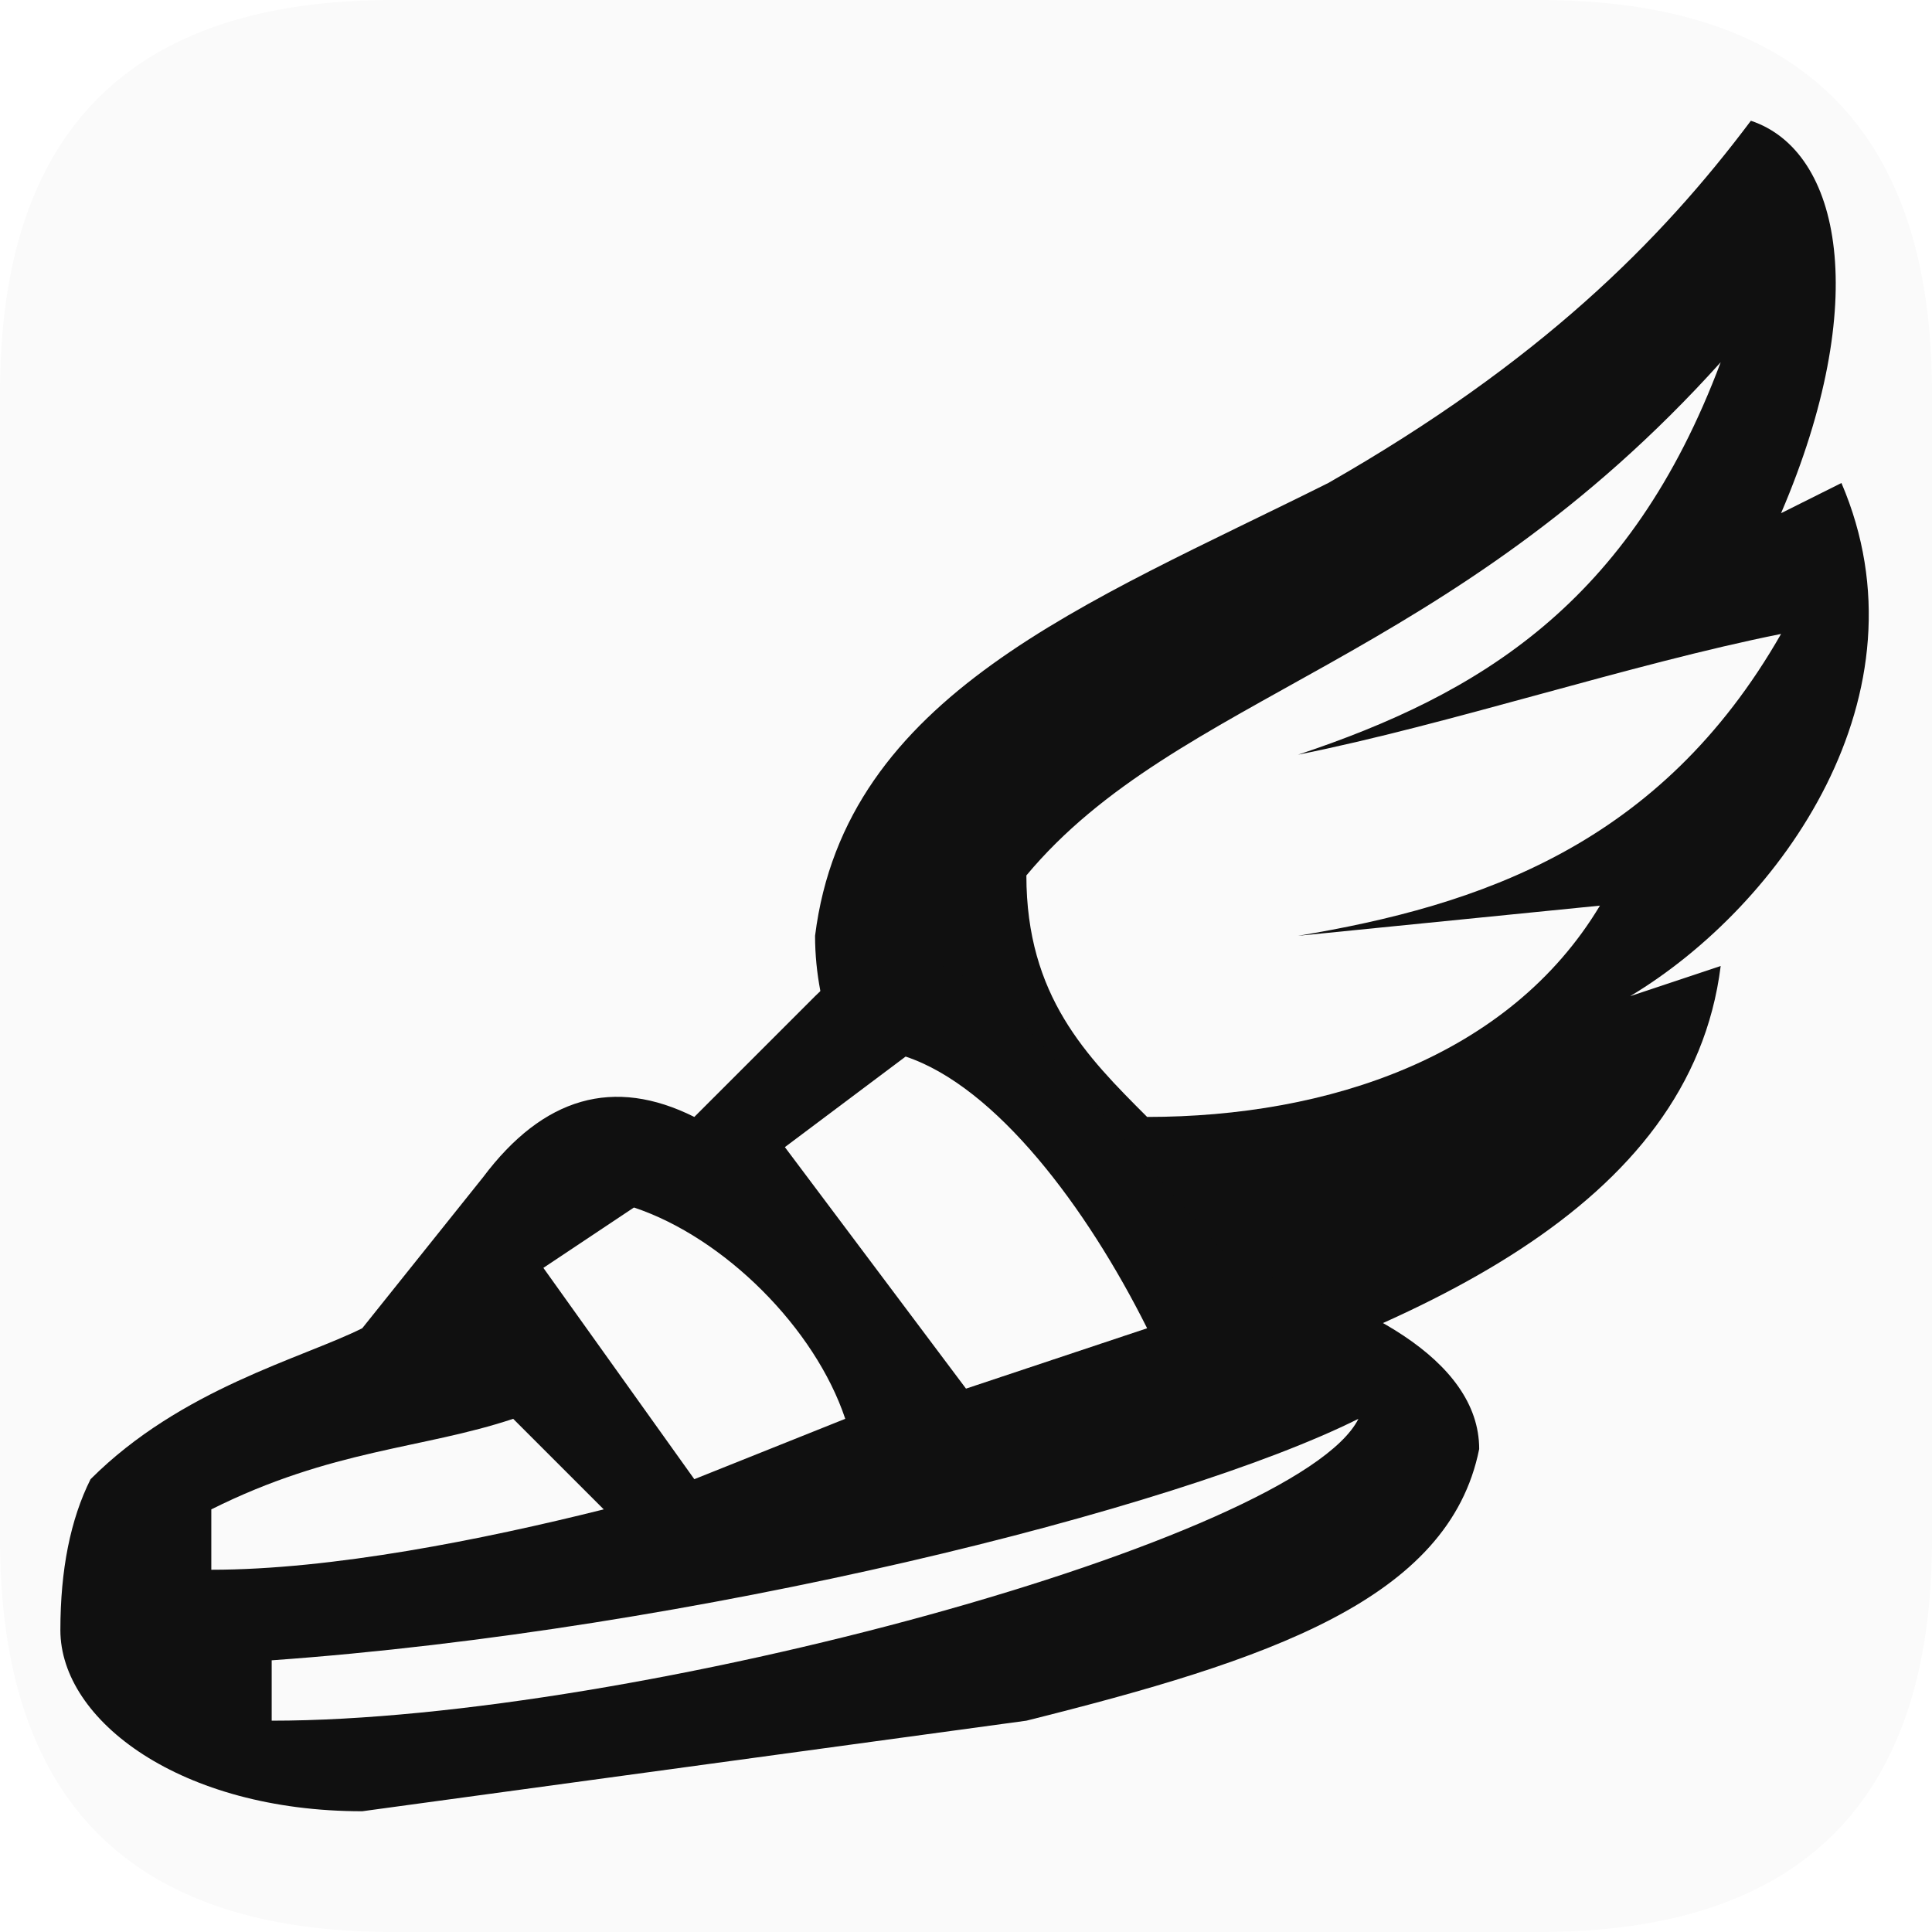
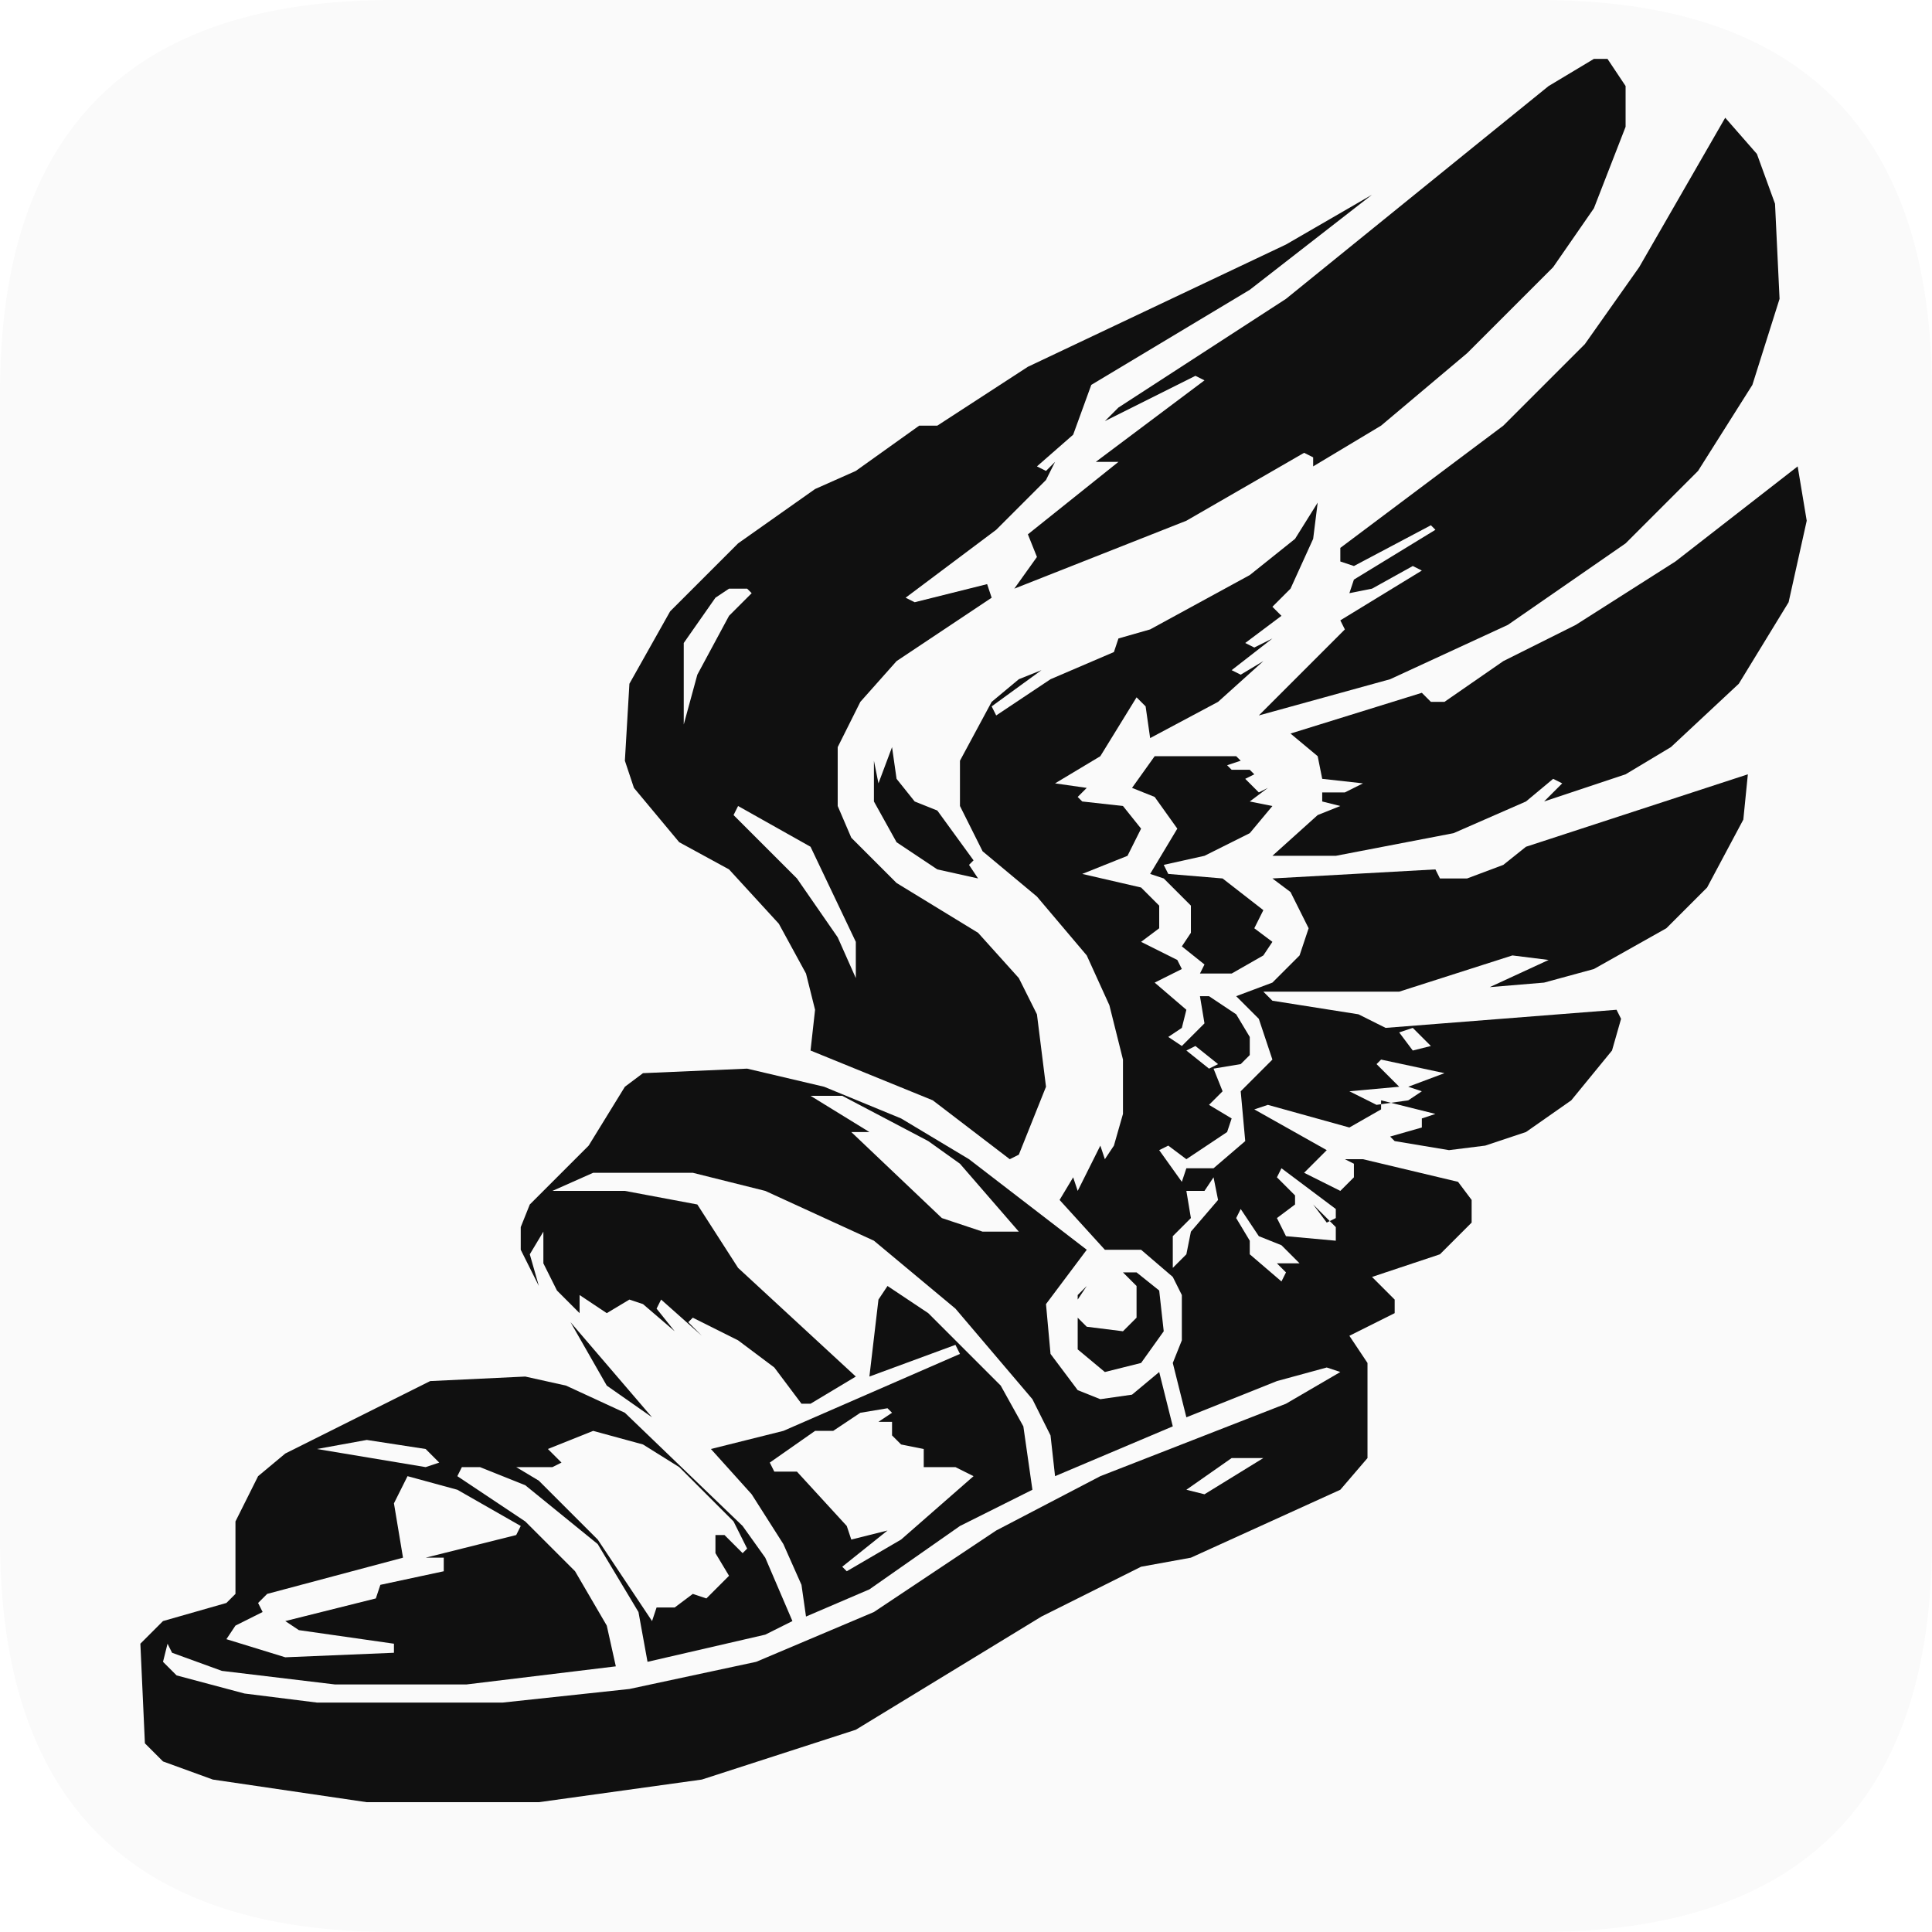
<svg xmlns="http://www.w3.org/2000/svg" viewBox="0 0 64 64" role="img" aria-label="Talaria winged sandal">
  <path fill="#fafafa" d="M 13,0 H 51 Q 64,0 64,13 V 51 Q 64,64 51,64 H 13 Q 0,64 0,51 V 13 Q 0,0 13,0 Z" />
-   <path fill="#101010" d="M 33,43 C 31,40 27,36 27,31 C 28,23 36,20 44,16 C 51,12 55,8 58,4 C 61,5 62,10 59,17 L 61,16 C 64,23 59,30 54,33 L 57,32 C 56,40 47,44 37,47 Z" />
-   <path fill="#fafafa" d="M 34,29 C 39,23 48,22 57,12 C 54,20 49,23 43,25 C 48,24 54,22 59,21 C 55,28 49,30 43,31 L 53,30 C 50,35 44,37 38,37 C 36,35 34,33 34,29 Z" />
-   <path fill="#101010" d="M 3,49 C 6,46 10,45 12,44 L 16,39 Q 19,35 23,37 L 27,33 Q 30,30 34,34 L 41,42 C 45,43 49,45 49,48 C 48,53 42,55 34,57 L 12,60 C 6,60 2,57 2,54 Q 2,51 3,49 Z" />
-   <path fill="#fafafa" d="M 7,50 C 11,48 14,48 17,47 L 20,50 C 16,51 11,52 7,52 Z M 18,42 L 21,40 C 24,41 27,44 28,47 L 23,49 Z M 26,38 L 30,35 C 33,36 36,40 38,44 L 32,46 Z M 9,55 C 23,54 39,50 45,47 C 43,51 21,57 9,57 Z" />
+   <path fill="#101010" fill-rule="evenodd" d="     M 18.90,43.80 20.10,45.90 21.60,46.95 Z     M 29.40,42.60 29.10,43.05 28.80,45.60 31.65,44.55 31.80,44.85 25.95,47.40 23.55,48.00 24.90,49.50 25.95,51.15 26.55,52.50 26.70,53.55 28.80,52.65 31.80,50.55 34.20,49.35 33.90,47.25 33.15,45.90 30.75,43.50 Z     M 29.40,46.65 29.55,46.80 29.10,47.10 29.55,47.10 29.55,47.55 29.85,47.85 30.60,48.00 30.60,48.60 31.65,48.60 32.25,48.90 29.85,51.00 28.05,52.05 27.90,51.90 29.40,50.70 28.20,51.00 28.05,50.55 26.40,48.75 25.65,48.75 25.50,48.45 27.00,47.40 27.60,47.40 28.50,46.80 Z     M 37.65,42.15 37.20,42.15 37.65,42.60 37.65,43.65 37.20,44.10 36.00,43.95 35.70,43.65 35.70,43.05 36.00,42.60 35.70,42.90 35.70,44.70 36.60,45.45 37.80,45.15 38.55,44.10 38.40,42.75 Z     M 17.25,40.65 17.25,41.40 17.85,42.60 17.55,41.55 18.00,40.80 18.00,41.85 18.45,42.75 20.10,44.40 19.20,43.50 19.20,42.90 20.10,43.50 20.85,43.05 21.30,43.20 22.35,44.10 21.75,43.35 21.90,43.05 23.25,44.25 22.80,43.80 22.95,43.65 24.45,44.40 25.65,45.30 26.55,46.50 26.85,46.50 28.35,45.60 24.45,42.00 23.10,39.90 20.70,39.45 18.30,39.45 19.65,38.85 22.95,38.85 25.35,39.45 28.95,41.10 31.65,43.35 34.20,46.35 34.80,47.55 34.95,48.90 38.85,47.25 38.40,45.45 37.50,46.20 36.45,46.35 35.70,46.05 34.80,44.85 34.65,43.20 36.00,41.40 32.10,38.40 29.85,37.05 27.30,36.00 24.75,35.40 21.30,35.55 20.70,36.00 19.50,37.95 17.55,39.90 Z     M 26.85,36.30 27.90,36.30 30.75,37.80 31.80,38.55 33.75,40.80 32.55,40.80 31.20,40.35 28.20,37.50 28.80,37.50 Z     M 38.25,25.05 37.50,26.10 38.25,26.40 39.00,27.45 38.10,28.95 38.55,29.10 39.45,30.00 39.45,30.90 39.15,31.35 39.90,31.95 39.75,32.25 40.80,32.25 41.85,31.65 42.15,31.20 41.55,30.75 41.85,30.15 40.50,29.10 38.70,28.95 38.55,28.65 39.90,28.35 41.40,27.60 42.15,26.70 41.40,26.55 42.00,26.10 41.70,26.25 41.25,25.80 41.55,25.65 41.40,25.50 40.80,25.50 40.65,25.35 41.10,25.20 40.95,25.05 Z     M 28.95,25.20 28.95,26.55 29.70,27.90 31.05,28.80 32.40,29.10 32.10,28.65 32.25,28.50 31.05,26.85 30.30,26.55 29.70,25.80 29.55,24.75 29.10,25.95 Z     M 57.90,25.65 50.55,28.05 49.80,28.65 48.60,29.10 47.70,29.10 47.55,28.80 42.15,29.10 42.75,29.55 43.35,30.75 43.05,31.65 42.15,32.55 40.95,33.00 41.70,33.75 42.15,35.10 41.10,36.15 41.25,37.80 40.20,38.70 39.30,38.70 39.15,39.15 38.40,38.10 38.70,37.95 39.30,38.40 40.65,37.50 40.80,37.05 40.05,36.60 40.50,36.15 40.20,35.40 41.10,35.25 41.40,34.95 41.40,34.35 40.95,33.60 40.05,33.00 39.75,33.00 39.90,33.90 39.15,34.65 38.70,34.35 39.15,34.05 39.30,33.45 38.25,32.55 39.15,32.10 39.00,31.80 37.80,31.20 38.40,30.75 38.40,30.00 37.80,29.40 35.85,28.95 37.35,28.35 37.80,27.45 37.20,26.70 35.85,26.55 35.70,26.40 36.00,26.10 34.95,25.95 36.45,25.05 37.65,23.10 37.95,23.40 38.10,24.45 40.35,23.25 41.85,21.90 41.10,22.35 40.80,22.20 42.15,21.15 41.55,21.45 41.25,21.30 42.45,20.40 42.15,20.10 42.75,19.50 43.50,17.85 43.65,16.65 42.90,17.85 41.40,19.05 38.10,20.85 37.05,21.15 36.90,21.60 34.80,22.50 33.00,23.70 32.85,23.40 34.50,22.20 33.75,22.50 32.85,23.25 31.80,25.20 31.80,26.70 32.55,28.20 34.35,29.70 36.00,31.65 36.75,33.30 37.20,35.10 37.20,36.90 36.90,37.95 36.60,38.40 36.45,37.95 35.70,39.45 35.55,39.00 35.10,39.75 36.60,41.40 37.80,41.40 38.85,42.30 39.15,42.90 39.15,44.40 38.85,45.15 39.30,46.95 42.30,45.75 43.95,45.30 44.40,45.45 42.60,46.50 36.45,48.90 33.00,50.70 28.95,53.40 25.05,55.05 20.85,55.95 16.65,56.40 10.50,56.40 8.10,56.10 5.85,55.50 5.40,55.05 5.55,54.45 5.70,54.75 7.35,55.35 11.10,55.80 15.45,55.80 20.40,55.20 20.10,53.85 19.05,52.05 17.40,50.40 15.15,48.90 15.30,48.60 15.90,48.60 17.40,49.20 19.80,51.15 21.15,53.40 21.45,55.05 25.35,54.15 26.25,53.70 25.35,51.60 24.60,50.55 20.70,46.80 18.75,45.90 17.40,45.60 14.25,45.75 9.45,48.15 8.55,48.90 7.80,50.40 7.80,52.80 7.50,53.10 5.40,53.70 4.65,54.45 4.80,57.75 5.40,58.35 7.05,58.95 12.15,59.70 17.85,59.70 23.25,58.95 28.35,57.30 34.50,53.55 37.80,51.90 39.45,51.60 44.40,49.35 45.30,48.30 45.30,45.15 44.70,44.25 46.20,43.50 46.20,43.05 45.45,42.30 47.70,41.55 48.75,40.50 48.75,39.75 48.30,39.15 45.15,38.40 44.55,38.40 44.85,38.55 44.85,39.00 44.40,39.45 43.20,38.85 43.95,38.10 41.55,36.75 42.00,36.60 44.70,37.35 45.75,36.75 45.75,36.45 47.55,36.90 47.10,37.05 47.10,37.35 46.05,37.65 46.20,37.80 48.00,38.10 49.20,37.95 50.55,37.50 52.05,36.45 53.40,34.80 53.70,33.75 53.55,33.45 45.90,34.05 45.00,33.60 42.15,33.15 41.85,32.85 46.35,32.85 50.10,31.65 51.30,31.80 49.35,32.70 51.15,32.55 52.80,32.10 55.20,30.75 56.55,29.40 57.75,27.15 Z     M 17.25,50.55 17.10,50.85 14.10,51.60 14.70,51.60 14.70,52.05 12.60,52.50 12.45,52.95 9.45,53.70 9.90,54.00 13.05,54.45 13.05,54.75 9.45,54.90 7.50,54.30 7.80,53.85 8.70,53.40 8.55,53.10 8.85,52.80 13.35,51.60 13.05,49.80 13.50,48.90 15.15,49.35 Z     M 41.85,48.30 39.90,49.50 39.30,49.35 40.80,48.30 Z     M 10.50,48.00 12.15,47.70 14.10,48.00 14.55,48.45 14.10,48.60 Z     M 17.10,48.60 18.30,48.60 18.60,48.45 18.15,48.00 19.65,47.40 21.30,47.85 22.50,48.60 24.30,50.40 24.75,51.30 24.60,51.45 24.00,50.85 23.70,50.85 23.70,51.45 24.15,52.20 23.40,52.95 22.95,52.80 22.35,53.25 21.75,53.25 21.60,53.70 19.80,51.00 17.85,49.05 Z     M 41.10,40.05 41.70,40.95 42.45,41.25 43.05,41.85 42.30,41.85 42.60,42.15 42.45,42.45 41.40,41.55 41.40,41.10 40.95,40.35 Z     M 40.20,39.00 40.35,39.75 39.45,40.80 39.30,41.55 38.85,42.00 38.85,40.95 39.45,40.35 39.30,39.45 39.90,39.45 Z     M 42.45,38.70 44.25,40.05 44.25,40.35 43.95,40.50 43.50,39.90 44.25,40.65 44.25,41.10 42.60,40.95 42.30,40.35 42.90,39.90 42.90,39.60 42.30,39.00 Z     M 44.70,36.15 46.35,36.00 45.60,35.25 45.75,35.10 47.85,35.55 46.65,36.00 47.10,36.15 46.65,36.45 45.60,36.60 Z     M 39.30,34.80 39.60,34.65 40.35,35.25 40.05,35.40 Z     M 46.35,34.20 46.80,34.05 47.40,34.65 46.80,34.80 Z     M 59.55,15.45 55.50,18.60 52.20,20.70 49.80,21.90 47.85,23.25 47.40,23.25 47.10,22.95 42.75,24.30 43.65,25.05 43.80,25.80 45.15,25.95 44.55,26.25 43.80,26.25 43.80,26.55 44.40,26.70 43.65,27.00 42.15,28.35 44.25,28.35 48.15,27.60 50.55,26.55 51.45,25.80 51.75,25.95 51.15,26.55 53.85,25.65 55.35,24.75 57.60,22.65 59.25,19.95 59.85,17.25 Z     M 45.45,6.45 42.60,8.10 34.05,12.15 31.05,14.10 30.45,14.10 28.35,15.60 27.00,16.20 24.45,18.00 22.20,20.25 20.85,22.65 20.70,25.20 21.00,26.10 22.50,27.90 24.15,28.80 25.80,30.60 26.70,32.25 27.00,33.45 26.85,34.80 30.90,36.45 33.45,38.40 33.75,38.25 34.65,36.00 34.35,33.60 33.75,32.40 32.40,30.90 29.70,29.25 28.20,27.75 27.75,26.70 27.75,24.75 28.50,23.25 29.70,21.90 32.85,19.80 32.70,19.35 30.30,19.95 30.00,19.80 33.00,17.55 34.65,15.90 34.95,15.30 34.65,15.60 34.35,15.45 35.55,14.40 36.15,12.75 41.40,9.60 Z     M 24.45,26.70 26.85,28.05 28.35,31.20 28.35,32.40 27.75,31.05 26.40,29.10 24.30,27.00 Z     M 24.75,19.50 24.90,19.65 24.15,20.40 23.10,22.35 22.65,24.00 22.65,21.30 23.70,19.80 24.15,19.50 Z     M 57.15,3.90 54.30,8.85 52.50,11.40 49.80,14.10 44.40,18.15 44.40,18.60 44.85,18.75 47.40,17.40 47.55,17.55 44.85,19.20 44.70,19.65 45.45,19.50 46.80,18.75 47.10,18.90 44.40,20.55 44.55,20.85 41.70,23.70 46.05,22.50 49.95,20.70 53.85,18.00 56.25,15.60 58.05,12.75 58.95,9.90 58.80,6.75 58.20,5.10 Z     M 53.25,1.95 52.80,1.95 51.30,2.85 42.60,9.90 37.05,13.50 36.60,13.95 39.60,12.45 39.90,12.60 36.30,15.30 37.05,15.30 34.05,17.70 34.35,18.45 33.60,19.50 39.30,17.25 43.20,15.00 43.50,15.15 43.50,15.45 45.75,14.10 48.60,11.70 51.45,8.85 52.80,6.90 53.85,4.20 53.85,2.85 Z" />
</svg>
